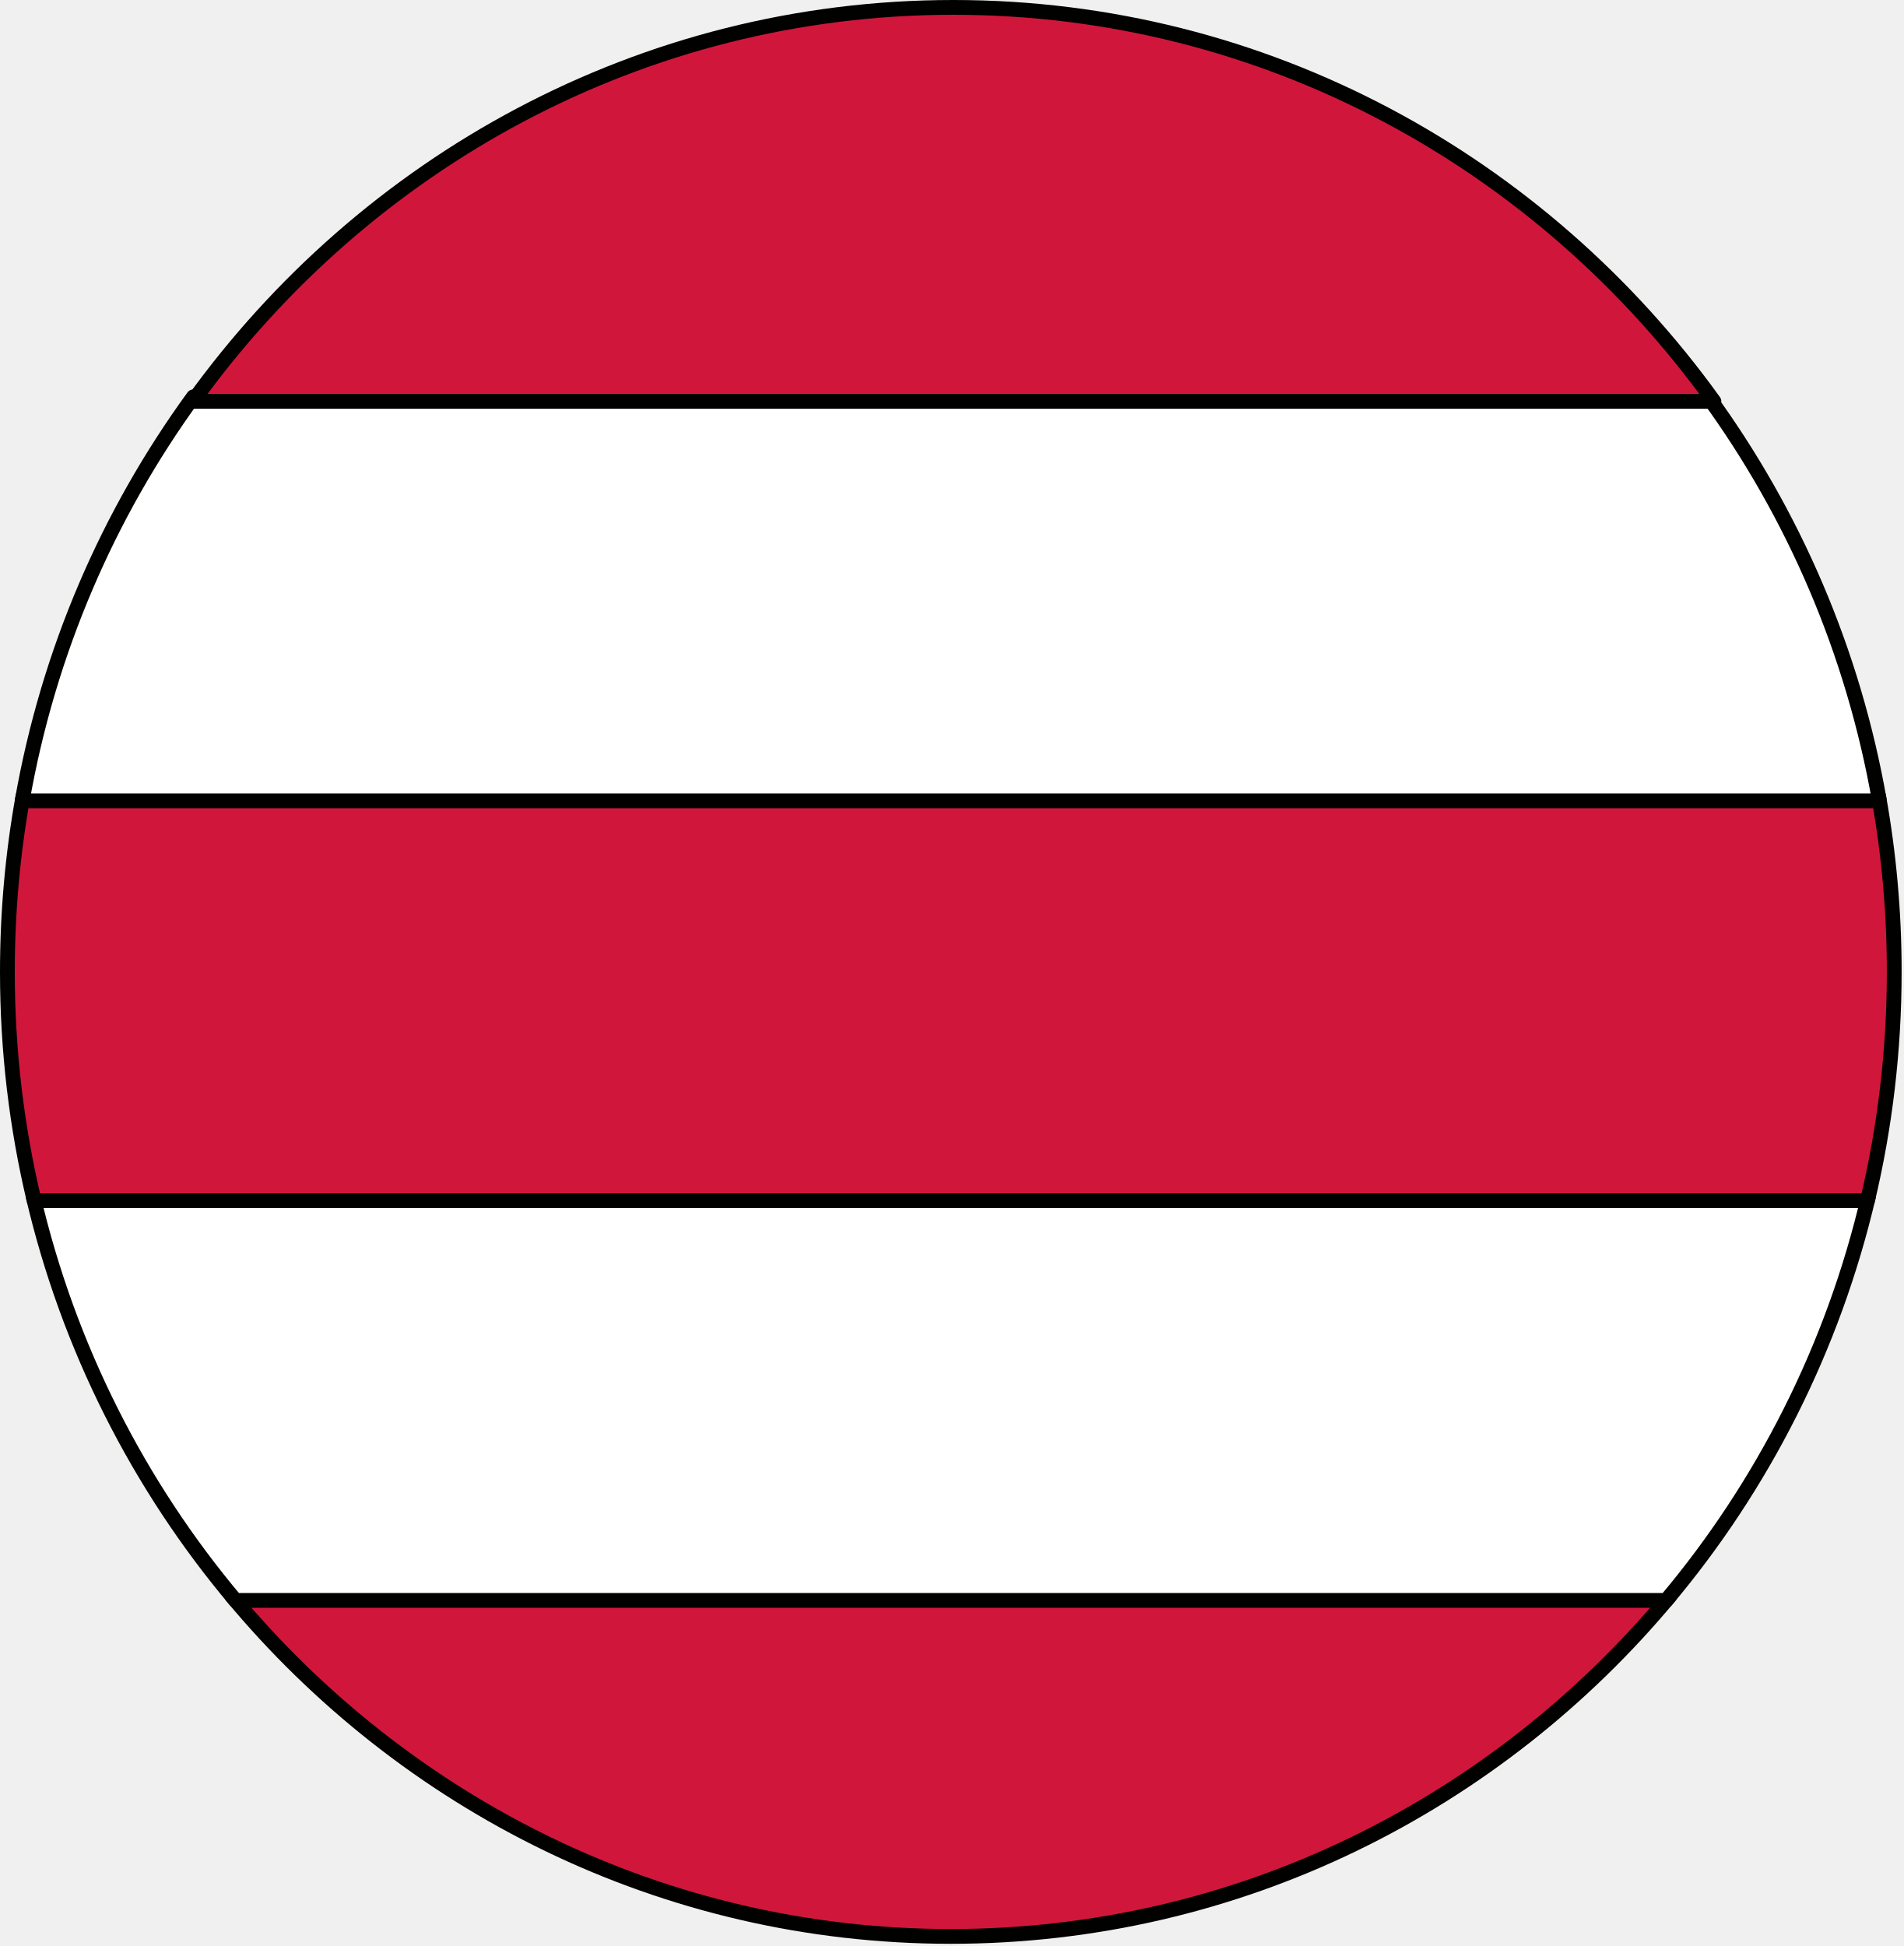
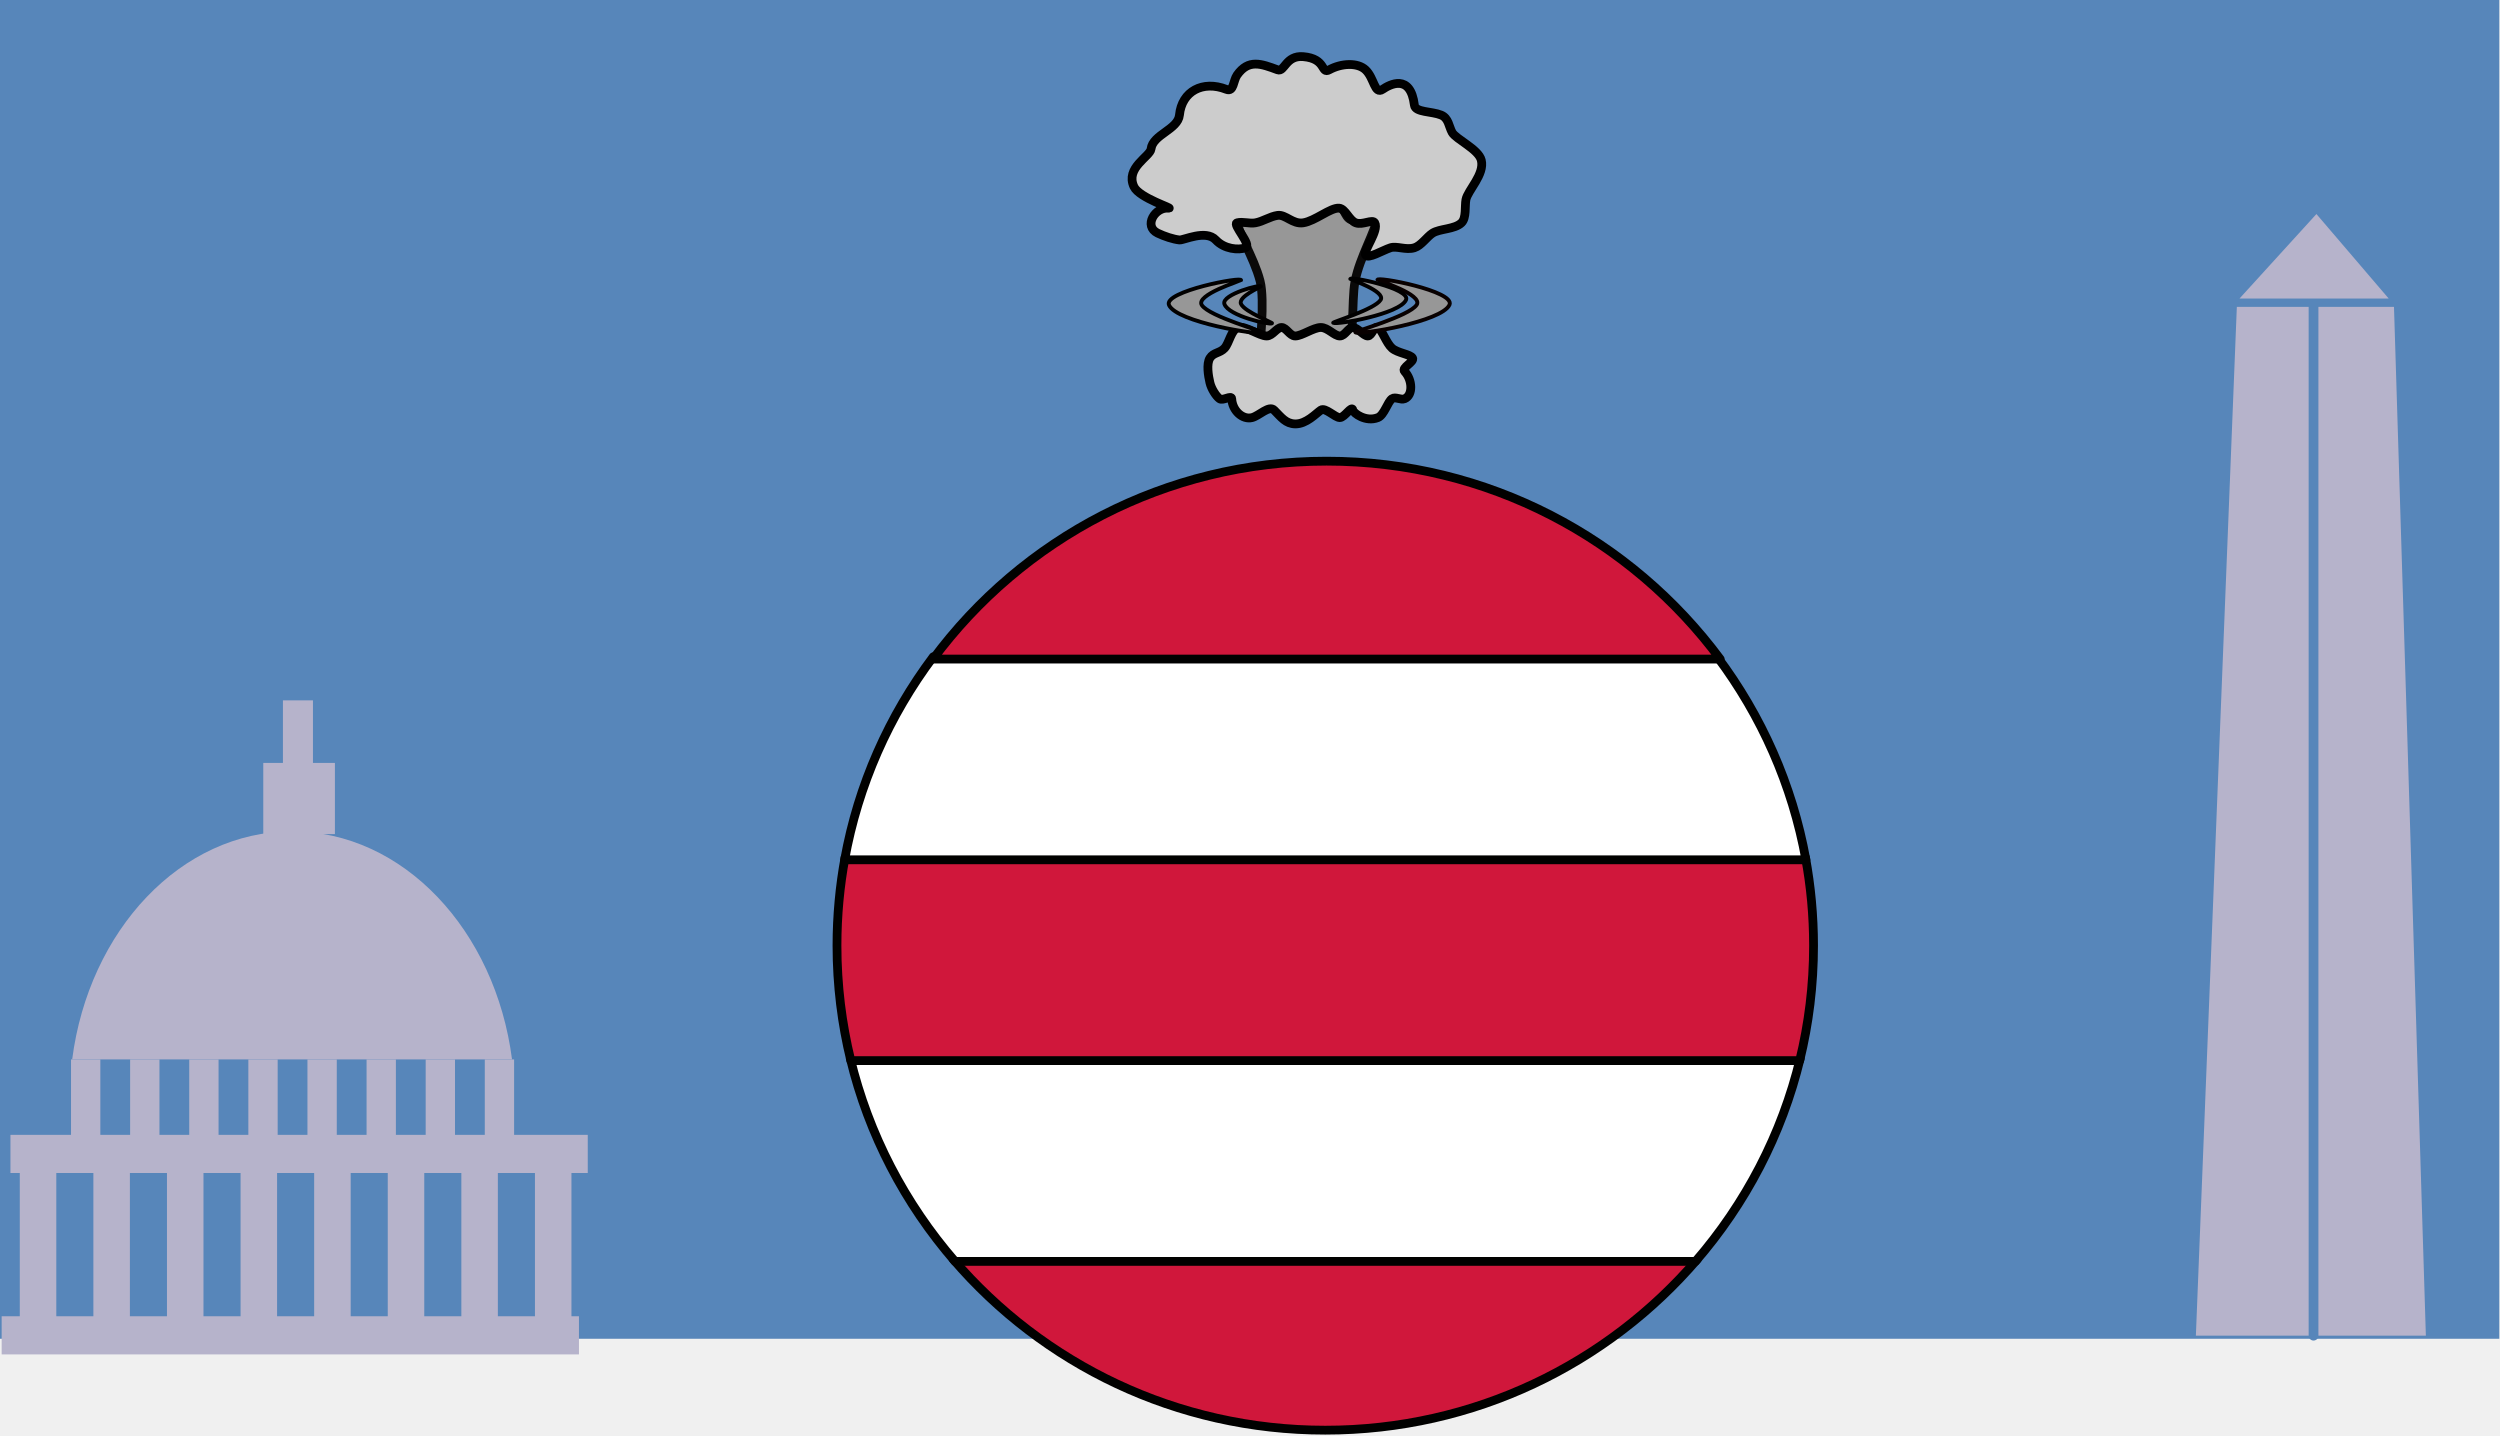
- <svg xmlns="http://www.w3.org/2000/svg" width="100%" height="100%" viewBox="0 0 579 592" version="1.1" xml:space="preserve" style="fill-rule:evenodd;clip-rule:evenodd;stroke-linecap:round;stroke-linejoin:round;stroke-miterlimit:1.5;">
+ <svg xmlns="http://www.w3.org/2000/svg" width="100%" height="100%" viewBox="0 0 1280 735" version="1.1" xml:space="preserve" style="fill-rule:evenodd;clip-rule:evenodd;stroke-linecap:round;stroke-linejoin:round;stroke-miterlimit:1.5;">
+   <rect x="0" y="0" width="1279.65" height="685.445" style="fill:#5786ba;" />
  <g>
-     <path d="M507.976,485.534c-52.659,63.337 -131.139,103.548 -218.732,103.548c-87.592,0 -166.072,-40.211 -218.732,-103.548l437.464,0Z" style="fill:#d0173b;stroke:#010100;stroke-width:4.5px;" />
-     <path d="M568.412,363.924c-10.778,46.163 -32.237,88.107 -61.552,122.945l-435.231,0c-29.316,-34.837 -50.775,-76.782 -61.552,-122.945l558.335,0Z" style="fill:#fff;stroke:#010100;stroke-width:4.5px;" />
-     <path d="M571.504,242.313c3.11,17.292 4.735,35.113 4.735,53.318c0,23.987 -2.821,47.306 -8.142,69.628l-557.705,0c-5.321,-22.322 -8.142,-45.641 -8.142,-69.628c0,-18.205 1.625,-36.026 4.735,-53.318l564.519,0Z" style="fill:#d0173b;stroke:#010100;stroke-width:4.5px;" />
-     <path d="M519.63,120.703c25.933,35.635 44.15,77.482 52.111,122.945l-564.994,0c7.962,-45.463 26.178,-87.31 52.111,-122.945l460.772,0Z" style="fill:#fff;stroke:#010100;stroke-width:4.5px;" />
-     <path d="M58.682,122.107c52.26,-72.664 136.458,-119.857 231.351,-119.857c94.894,0 179.092,47.193 231.352,119.857l-462.703,0Z" style="fill:#d0173b;stroke:#010100;stroke-width:4.5px;" />
+     <rect x="134.799" y="390.62" width="36.677" height="36.44" style="fill:#b6b3cb;" />
+     <rect x="144.857" y="358.587" width="15.378" height="32.827" style="fill:#b6b3cb;" />
+     <path d="M36.956,542.406c8.528,-66.102 55.728,-116.74 112.601,-116.74c56.873,0 104.072,50.638 112.6,116.74l-225.201,0Z" style="fill:#b6b3cb;" />
+     <rect x="5.351" y="581.043" width="295.578" height="19.532" style="fill:#b6b3cb;" />
+     <rect x="0.848" y="673.924" width="295.578" height="19.532" style="fill:#b6b3cb;" />
+     <rect x="10.13" y="600.216" width="18.691" height="74.358" style="fill:#b6b3cb;" />
+     <rect x="36.363" y="542.434" width="15.012" height="39.25" style="fill:#b6b3cb;" />
+     <rect x="47.81" y="600.216" width="18.691" height="74.358" style="fill:#b6b3cb;" />
+     <rect x="66.626" y="542.434" width="15.012" height="39.25" style="fill:#b6b3cb;" />
+     <rect x="85.491" y="600.216" width="18.691" height="74.358" style="fill:#b6b3cb;" />
+     <rect x="96.89" y="542.434" width="15.012" height="39.25" style="fill:#b6b3cb;" />
+     <rect x="123.171" y="600.216" width="18.691" height="74.358" style="fill:#b6b3cb;" />
+     <rect x="127.154" y="542.434" width="15.012" height="39.25" style="fill:#b6b3cb;" />
+     <rect x="160.852" y="600.216" width="18.691" height="74.358" style="fill:#b6b3cb;" />
+     <rect x="157.418" y="542.434" width="15.012" height="39.25" style="fill:#b6b3cb;" />
+     <rect x="198.532" y="600.216" width="18.691" height="74.358" style="fill:#b6b3cb;" />
+     <rect x="187.682" y="542.434" width="15.012" height="39.25" style="fill:#b6b3cb;" />
+     <rect x="236.212" y="600.216" width="18.691" height="74.358" style="fill:#b6b3cb;" />
+     <rect x="217.946" y="542.434" width="15.012" height="39.25" style="fill:#b6b3cb;" />
+     <rect x="273.893" y="600.216" width="18.691" height="74.358" style="fill:#b6b3cb;" />
+     <rect x="248.21" y="542.434" width="15.012" height="39.25" style="fill:#b6b3cb;" />
  </g>
+   <g>
+     <path d="M869.073,644.707c-45.872,53.548 -114.235,87.544 -190.537,87.544c-76.301,0 -144.665,-33.996 -190.536,-87.544l381.073,0Z" style="fill:#d0173b;stroke:#010100;stroke-width:4.5px;" />
+     <path d="M921.718,541.892c-9.388,39.029 -28.081,74.491 -53.618,103.944l-379.128,0c-25.537,-29.453 -44.229,-64.915 -53.618,-103.944l486.364,0Z" style="fill:#fff;stroke:#010100;stroke-width:4.5px;" />
+     <path d="M924.412,439.077c2.709,14.62 4.124,29.686 4.124,45.078c0,20.279 -2.457,39.994 -7.092,58.866l-485.816,0c-4.634,-18.872 -7.092,-38.587 -7.092,-58.866c0,-15.392 1.416,-30.458 4.125,-45.078l491.751,0Z" style="fill:#d0173b;stroke:#010100;stroke-width:4.5px;" />
+     <path d="M879.225,336.262c22.59,30.128 38.458,65.507 45.394,103.944l-492.165,0c6.935,-38.436 22.804,-73.816 45.394,-103.944l401.377,0Z" style="fill:#fff;stroke:#010100;stroke-width:4.5px;" />
+     <path d="M477.694,337.45c45.523,-61.434 118.868,-101.333 201.53,-101.333c82.661,0 156.006,39.899 201.53,101.333l-403.06,0Z" style="fill:#d0173b;stroke:#010100;stroke-width:4.5px;" />
+   </g>
+   <path d="M633.58,112.477c-0.539,5.817 8.403,18.946 11.591,31.428c2.589,10.14 -0.379,34.327 0,34.706c3.05,3.052 26.513,3.715 42.876,0c6.11,-1.388 3.654,-23.874 5.758,-34.706c2.381,-12.263 10.882,-26.511 10.882,-31.428c0,-4.23 -9.702,1.284 -13.075,0c-3.318,-1.262 -3.6,-7.701 -7.163,-7.701c-3.759,0 -10.362,7.701 -15.395,7.701c-5.033,0 -9.205,-7.701 -14.804,-7.701c-2.472,0 -6.374,0.099 -10.128,0.736c-5.224,0.886 -10.158,2.814 -10.542,6.965Z" style="fill:#979797;stroke:#0a0909;stroke-width:4.5px;" />
+   <path d="M692.676,167.672c-2.39,0 -4.009,4.352 -6.694,4.352c-2.732,0 -6.138,-4.352 -9.701,-4.352c-3.803,0 -9.767,4.352 -13.121,4.352c-2.772,0 -4.569,-4.352 -7.005,-4.352c-2.436,0 -4.666,4.352 -7.61,4.352c-3.7,0 -10.993,-5.392 -14.587,-4.352c-3.595,1.04 -4.565,7.983 -6.978,10.592c-2.413,2.608 -5.64,2.111 -7.5,5.06c-1.86,2.949 -0.825,9.16 0,12.632c0.733,3.088 3.089,6.836 4.949,8.203c1.651,1.213 6.11,-2.007 6.211,0c0.308,6.118 5.596,10.887 10.416,9.654c3.628,-0.928 8.689,-6.432 11.285,-3.838c3.678,3.676 5.953,6.981 10.819,7.071c5.667,0.106 10.558,-5.312 13.121,-7.071c2.253,-1.546 7.252,3.838 9.701,3.838c2.449,0 6.208,-6.519 6.694,-3.838c0.287,1.585 6.607,6.279 12.81,3.838c3.23,-1.271 4.945,-8.045 7.223,-9.654c1.737,-1.227 4.458,0.792 6.445,0c4.381,-1.745 4.085,-9.673 0,-13.99c-1.837,-1.942 5.153,-4.861 4.079,-6.845c-1.074,-1.984 -7.626,-2.505 -10.524,-5.06c-2.957,-2.609 -5.158,-9.552 -7.223,-10.592c-2.023,-1.019 -3.03,4.352 -5.165,4.352c-2.135,0 -5.255,-4.352 -7.645,-4.352Z" style="fill:#ccc;stroke:#000;stroke-width:4.5px;" />
+   <path d="M635.379,143.537c-0.105,0.147 -23.51,7.473 -20.032,12.707c3.918,5.896 32.347,13.678 31.365,14.126c-2.774,1.267 -44.134,-5.43 -48.161,-14.126c-3.272,-7.064 38.421,-14.941 36.828,-12.707Z" style="fill:#979797;stroke:#010000;stroke-width:2px;" />
+   <path d="M645.579,146.734c-0.053,0.103 -11.931,5.241 -10.166,8.911c1.989,4.136 16.416,9.593 15.918,9.908c-1.408,0.888 -22.398,-3.809 -24.442,-9.908c-1.66,-4.954 19.499,-10.478 18.69,-8.911Z" style="fill:#979797;stroke:#010000;stroke-width:2px;" />
+   <path d="M705.299,143.376c0.105,0.148 23.51,7.473 20.032,12.707c-3.918,5.897 -32.346,13.678 -31.365,14.126c2.775,1.268 44.134,-5.43 48.161,-14.126c3.272,-7.064 -38.421,-14.94 -36.828,-12.707Z" style="fill:#979797;stroke:#080000;stroke-width:2px;" />
+   <path d="M691.384,142.949c0.081,0.123 18.198,6.223 15.506,10.581c-3.033,4.911 -25.039,11.391 -24.279,11.764c2.148,1.055 34.163,-4.522 37.28,-11.764c2.533,-5.882 -29.741,-12.441 -28.507,-10.581Z" style="fill:#979797;stroke:#010000;stroke-width:2px;" />
+   <path d="M598.323,106.579c3.062,0.323 -15.013,-5.175 -17.745,-10.985c-4.558,-9.692 8.31,-15.45 8.763,-19.337c0.863,-7.406 13.809,-9.925 14.539,-17.344c1.198,-12.161 11.933,-17.906 24.019,-13.159c3.846,1.51 3.473,-4.46 5.479,-7.305c5.848,-8.289 12.275,-5.839 20.766,-2.697c3.555,1.315 4.09,-7.507 13.091,-6.751c12.07,1.014 8.954,9.126 13.309,6.751c6.275,-3.423 14.569,-3.822 18.617,0c4.489,4.239 4.58,12.824 8.718,10.002c3.601,-2.457 14.285,-8.296 16.297,8.113c0.459,3.74 8.957,3.072 13.692,5.046c3.848,1.603 3.915,5.774 5.595,8.852c1.926,3.53 13.544,8.582 14.954,14.258c1.809,7.282 -6.92,15.368 -7.856,20.202c-0.641,3.311 0.307,9.366 -2.285,11.859c-3.529,3.393 -11.095,2.923 -14.806,5.289c-2.825,1.8 -5.854,6.42 -9.294,7.478c-4.323,1.331 -9.065,-1.041 -12.249,0c-4.213,1.379 -11.425,5.874 -12.766,3.746c-1.342,-2.128 6.974,-12.51 4.717,-16.513c-1.153,-2.045 -6.166,1.321 -9.722,0c-3.407,-1.266 -5.314,-7.258 -8.538,-7.505c-4.428,-0.339 -12.247,6.569 -18.383,7.505c-5.352,0.816 -9.035,-4.391 -13.091,-3.808c-3.919,0.563 -7.467,3.092 -11.362,3.808c-3.03,0.557 -6.419,-0.748 -9.404,0c-2.601,0.651 7.768,11.504 4.325,12.767c-3.584,1.315 -10.823,0.734 -15.225,-3.991c-5.096,-5.469 -16.458,0.232 -18.598,0c-3.211,-0.349 -7.697,-1.832 -11.138,-3.487c-7.469,-3.595 -1.299,-13.52 5.581,-12.794Z" style="fill:#ccc;stroke:#000;stroke-width:4.5px;" />
+   <path d="M1145.26,157.11l-20.974,526.758l117.758,0l-16.323,-526.758l-80.461,0Z" style="fill:#b6b3cb;" />
+   <path d="M1184.53,113.735l0,570.133" style="fill:none;stroke:#5786ba;stroke-width:5px;" />
+   <path d="M1186.01,109.583l-39.381,43.264l76.377,0l-36.996,-43.264Z" style="fill:#b6b3cb;" />
</svg>
